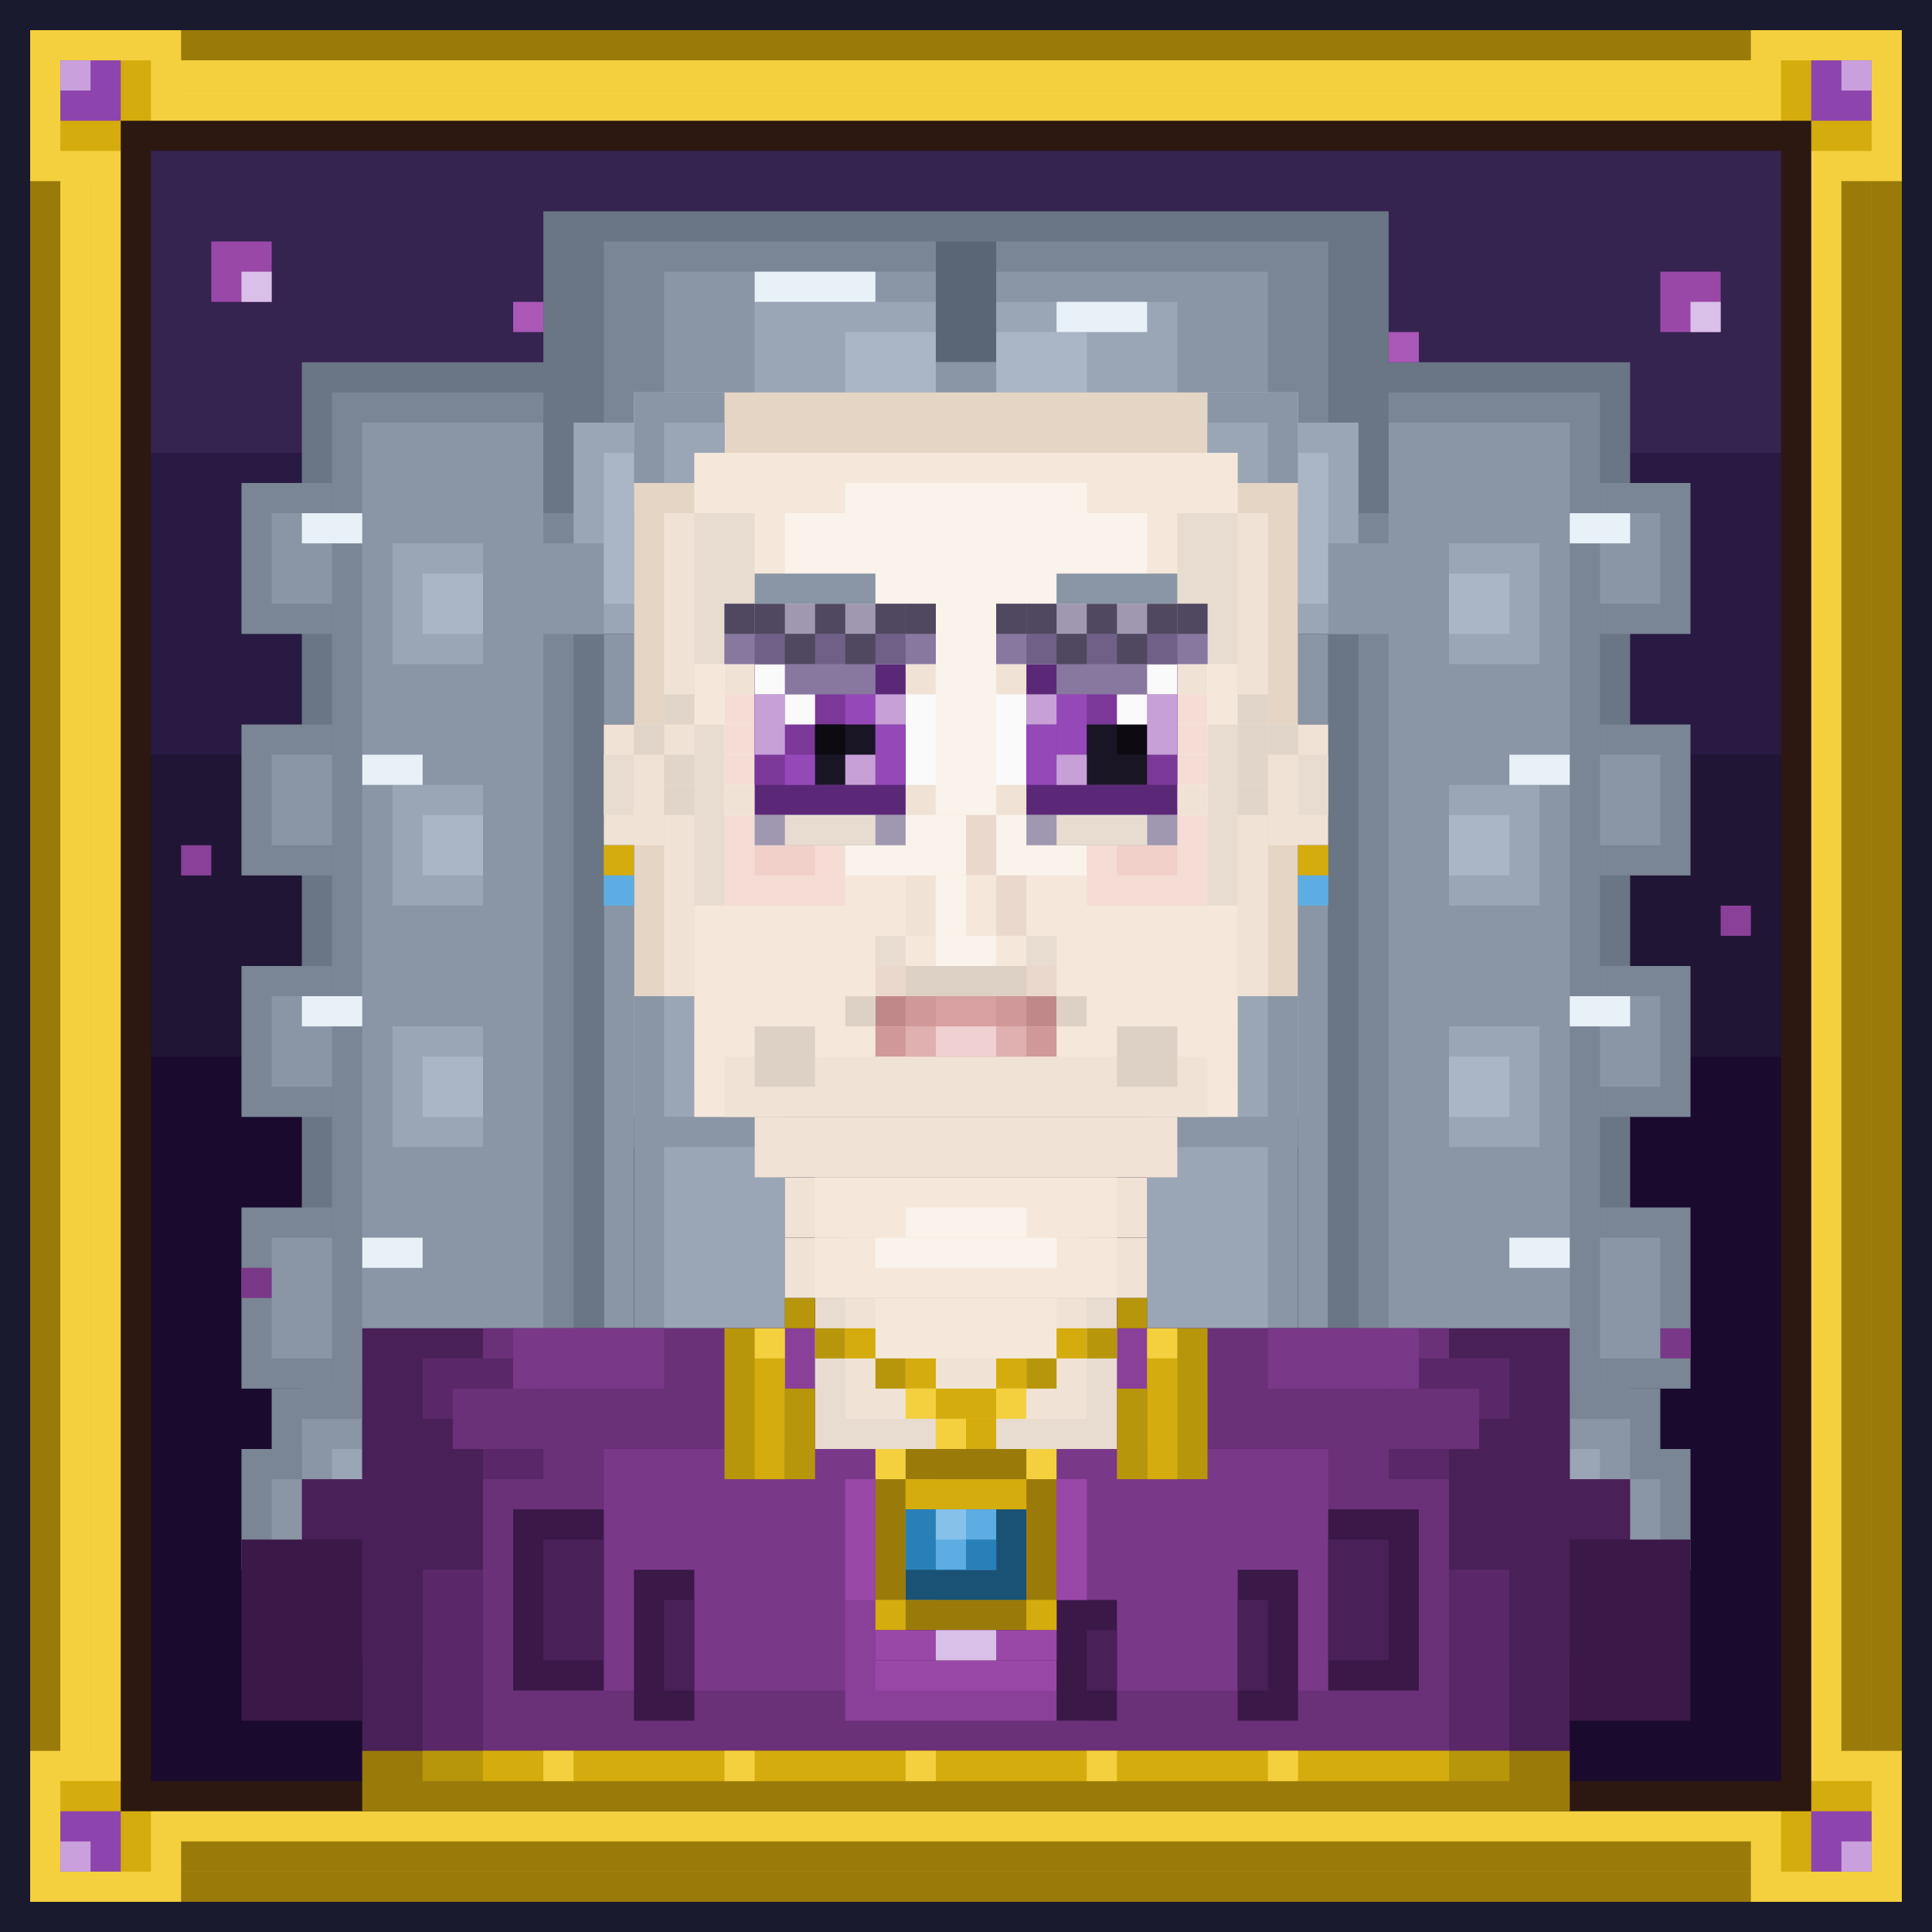
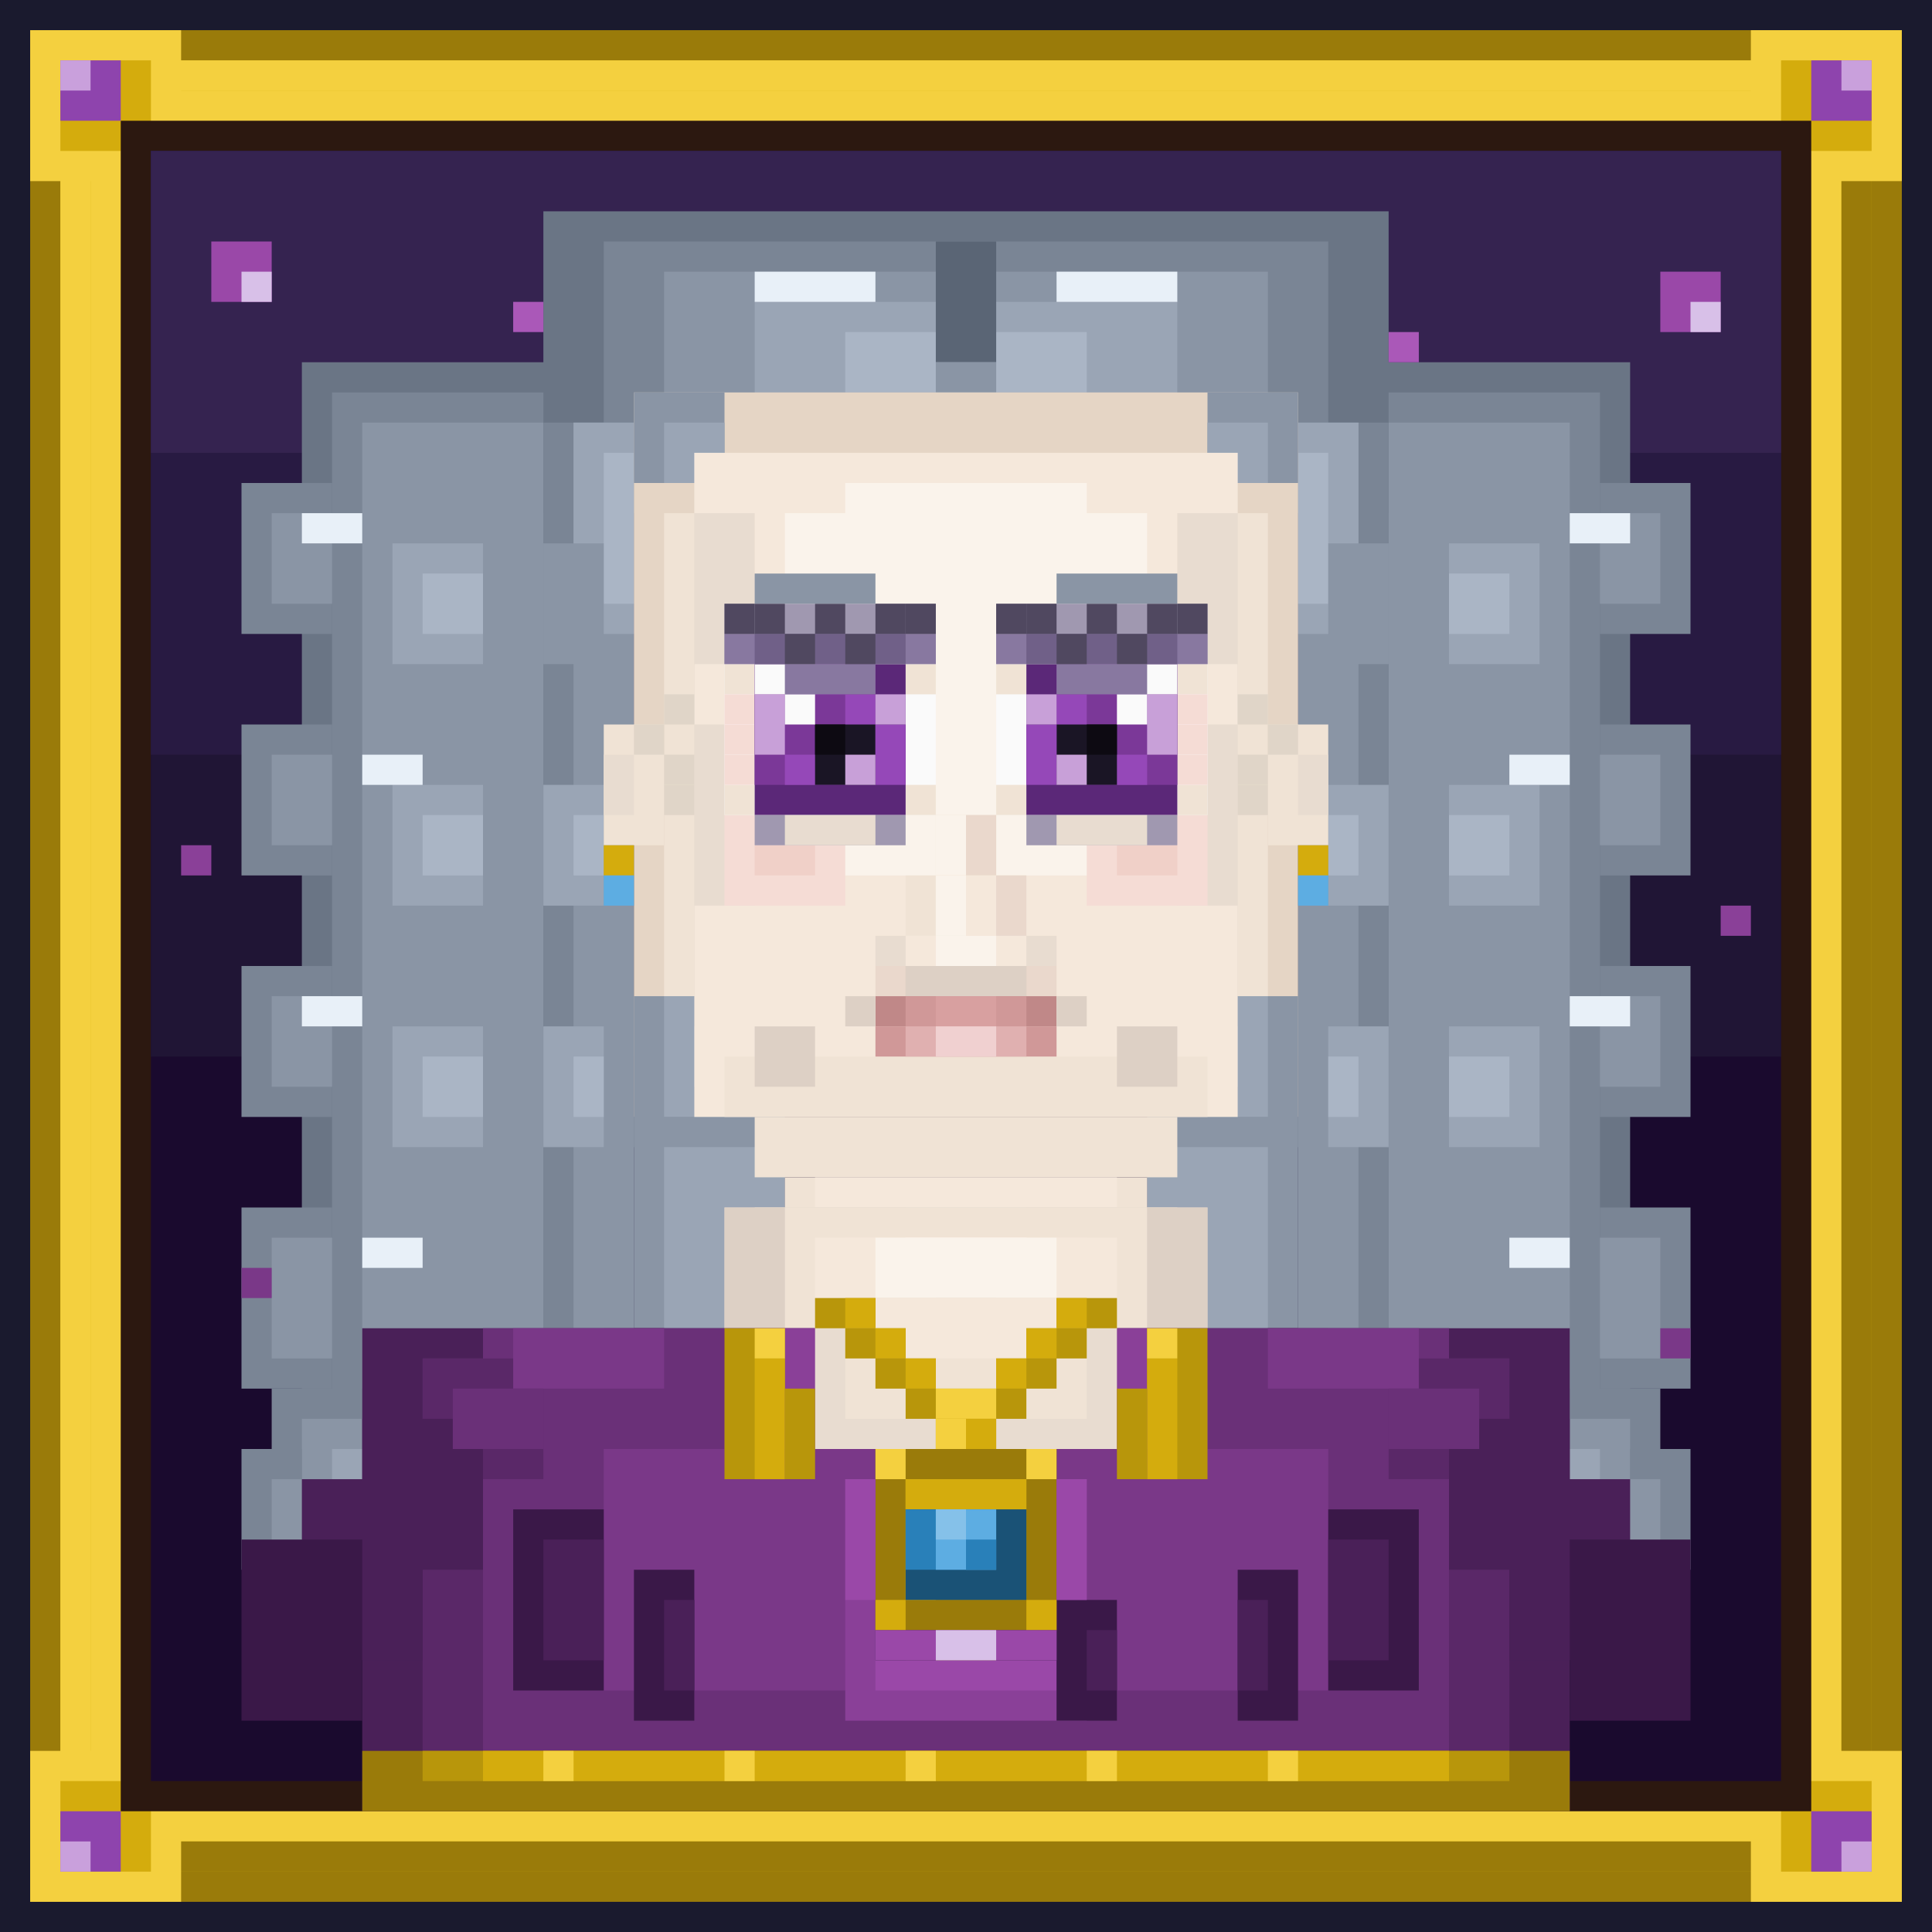
<svg xmlns="http://www.w3.org/2000/svg" viewBox="0 0 64 64" width="64" height="64">
  <rect x="0" y="0" width="64" height="64" fill="#1a1a2e" />
  <rect x="1" y="1" width="62" height="62" fill="#9a7b0a" />
  <rect x="2" y="2" width="60" height="60" fill="#d4ac0d" />
  <rect x="3" y="3" width="58" height="58" fill="#f4d03f" />
  <rect x="2" y="2" width="60" height="1" fill="#f4d03f" />
  <rect x="2" y="2" width="1" height="60" fill="#f4d03f" />
  <rect x="3" y="61" width="60" height="1" fill="#9a7b0a" />
  <rect x="61" y="3" width="1" height="58" fill="#9a7b0a" />
  <rect x="1" y="1" width="5" height="5" fill="#f4d03f" />
  <rect x="2" y="2" width="3" height="3" fill="#d4ac0d" />
  <rect x="2" y="2" width="2" height="2" fill="#8e44ad" />
  <rect x="2" y="2" width="1" height="1" fill="#c9a0dc" />
  <rect x="58" y="1" width="5" height="5" fill="#f4d03f" />
  <rect x="59" y="2" width="3" height="3" fill="#d4ac0d" />
  <rect x="60" y="2" width="2" height="2" fill="#8e44ad" />
  <rect x="61" y="2" width="1" height="1" fill="#c9a0dc" />
  <rect x="1" y="58" width="5" height="5" fill="#f4d03f" />
  <rect x="2" y="59" width="3" height="3" fill="#d4ac0d" />
  <rect x="2" y="60" width="2" height="2" fill="#8e44ad" />
  <rect x="2" y="61" width="1" height="1" fill="#c9a0dc" />
  <rect x="58" y="58" width="5" height="5" fill="#f4d03f" />
  <rect x="59" y="59" width="3" height="3" fill="#d4ac0d" />
  <rect x="60" y="60" width="2" height="2" fill="#8e44ad" />
  <rect x="61" y="61" width="1" height="1" fill="#c9a0dc" />
  <rect x="4" y="4" width="56" height="56" fill="#2c1810" />
  <rect x="5" y="5" width="54" height="54" fill="#1a0a2e" />
  <rect x="5" y="5" width="54" height="30" fill="#201535" />
  <rect x="5" y="5" width="54" height="20" fill="#281a42" />
  <rect x="5" y="5" width="54" height="10" fill="#352350" />
  <rect x="18" y="8" width="28" height="18" fill="#352350" />
  <rect x="20" y="10" width="24" height="14" fill="#402a5a" />
  <rect x="23" y="12" width="18" height="10" fill="#4a3570" />
  <rect x="27" y="14" width="10" height="6" fill="#5a4580" />
  <rect x="10" y="12" width="10" height="38" fill="#6a7585" />
  <rect x="11" y="13" width="8" height="36" fill="#7a8595" />
  <rect x="12" y="14" width="6" height="34" fill="#8a95a5" />
  <rect x="8" y="16" width="3" height="5" fill="#7a8595" />
  <rect x="9" y="17" width="2" height="3" fill="#8a95a5" />
  <rect x="8" y="24" width="3" height="5" fill="#7a8595" />
  <rect x="9" y="25" width="2" height="3" fill="#8a95a5" />
  <rect x="8" y="32" width="3" height="5" fill="#7a8595" />
  <rect x="9" y="33" width="2" height="3" fill="#8a95a5" />
  <rect x="8" y="40" width="3" height="6" fill="#7a8595" />
  <rect x="9" y="41" width="2" height="4" fill="#8a95a5" />
  <rect x="13" y="18" width="3" height="4" fill="#9aa5b5" />
  <rect x="14" y="19" width="2" height="2" fill="#aab5c5" />
  <rect x="13" y="26" width="3" height="4" fill="#9aa5b5" />
  <rect x="14" y="27" width="2" height="2" fill="#aab5c5" />
  <rect x="13" y="34" width="3" height="4" fill="#9aa5b5" />
  <rect x="14" y="35" width="2" height="2" fill="#aab5c5" />
  <rect x="10" y="17" width="2" height="1" fill="#e8f0f8" />
  <rect x="12" y="25" width="2" height="1" fill="#e8f0f8" />
  <rect x="10" y="33" width="2" height="1" fill="#e8f0f8" />
  <rect x="12" y="41" width="2" height="1" fill="#e8f0f8" />
  <rect x="9" y="46" width="8" height="4" fill="#7a8595" />
  <rect x="10" y="47" width="6" height="3" fill="#8a95a5" />
  <rect x="11" y="48" width="4" height="2" fill="#9aa5b5" />
  <rect x="8" y="48" width="2" height="4" fill="#7a8595" />
  <rect x="9" y="49" width="2" height="3" fill="#8a95a5" />
  <rect x="12" y="50" width="3" height="2" fill="#8a95a5" />
  <rect x="13" y="51" width="2" height="1" fill="#9aa5b5" />
  <rect x="44" y="12" width="10" height="38" fill="#6a7585" />
  <rect x="45" y="13" width="8" height="36" fill="#7a8595" />
  <rect x="46" y="14" width="6" height="34" fill="#8a95a5" />
  <rect x="53" y="16" width="3" height="5" fill="#7a8595" />
  <rect x="53" y="17" width="2" height="3" fill="#8a95a5" />
  <rect x="53" y="24" width="3" height="5" fill="#7a8595" />
  <rect x="53" y="25" width="2" height="3" fill="#8a95a5" />
  <rect x="53" y="32" width="3" height="5" fill="#7a8595" />
  <rect x="53" y="33" width="2" height="3" fill="#8a95a5" />
  <rect x="53" y="40" width="3" height="6" fill="#7a8595" />
  <rect x="53" y="41" width="2" height="4" fill="#8a95a5" />
  <rect x="48" y="18" width="3" height="4" fill="#9aa5b5" />
  <rect x="48" y="19" width="2" height="2" fill="#aab5c5" />
  <rect x="48" y="26" width="3" height="4" fill="#9aa5b5" />
  <rect x="48" y="27" width="2" height="2" fill="#aab5c5" />
  <rect x="48" y="34" width="3" height="4" fill="#9aa5b5" />
  <rect x="48" y="35" width="2" height="2" fill="#aab5c5" />
  <rect x="52" y="17" width="2" height="1" fill="#e8f0f8" />
  <rect x="50" y="25" width="2" height="1" fill="#e8f0f8" />
  <rect x="52" y="33" width="2" height="1" fill="#e8f0f8" />
  <rect x="50" y="41" width="2" height="1" fill="#e8f0f8" />
  <rect x="47" y="46" width="8" height="4" fill="#7a8595" />
  <rect x="48" y="47" width="6" height="3" fill="#8a95a5" />
  <rect x="49" y="48" width="4" height="2" fill="#9aa5b5" />
  <rect x="54" y="48" width="2" height="4" fill="#7a8595" />
  <rect x="53" y="49" width="2" height="3" fill="#8a95a5" />
  <rect x="49" y="50" width="3" height="2" fill="#8a95a5" />
  <rect x="49" y="51" width="2" height="1" fill="#9aa5b5" />
  <rect x="18" y="7" width="28" height="10" fill="#6a7585" />
  <rect x="20" y="8" width="24" height="8" fill="#7a8595" />
  <rect x="22" y="9" width="20" height="6" fill="#8a95a5" />
  <rect x="25" y="10" width="14" height="4" fill="#9aa5b5" />
  <rect x="28" y="11" width="8" height="2" fill="#aab5c5" />
  <rect x="25" y="9" width="4" height="1" fill="#e8f0f8" />
-   <rect x="35" y="10" width="3" height="1" fill="#e8f0f8" />
+   <rect x="35" y="9" width="4" height="1" fill="#e8f0f8" />
  <rect x="31" y="8" width="2" height="4" fill="#5a6575" />
  <rect x="31" y="12" width="2" height="1" fill="#8a95a5" />
+   <rect x="18" y="14" width="3" height="30" fill="#7a8595" />
+   <rect x="19" y="14" width="2" height="30" fill="#8a95a5" />
  <rect x="19" y="14" width="2" height="7" fill="#9aa5b5" />
  <rect x="20" y="15" width="1" height="5" fill="#aab5c5" />
-   <rect x="18" y="18" width="2" height="3" fill="#8a95a5" />
+   <rect x="18" y="18" width="2" height="4" fill="#8a95a5" />
+   <rect x="18" y="26" width="2" height="4" fill="#9aa5b5" />
+   <rect x="19" y="27" width="1" height="2" fill="#aab5c5" />
+   <rect x="18" y="34" width="2" height="4" fill="#9aa5b5" />
+   <rect x="19" y="35" width="1" height="2" fill="#aab5c5" />
+   <rect x="43" y="14" width="3" height="30" fill="#7a8595" />
+   <rect x="43" y="14" width="2" height="30" fill="#8a95a5" />
  <rect x="43" y="14" width="2" height="7" fill="#9aa5b5" />
  <rect x="43" y="15" width="1" height="5" fill="#aab5c5" />
-   <rect x="44" y="18" width="2" height="3" fill="#8a95a5" />
-   <rect x="20" y="21" width="1" height="3" fill="#8a95a5" />
-   <rect x="20" y="28" width="1" height="16" fill="#8a95a5" />
-   <rect x="43" y="21" width="1" height="3" fill="#8a95a5" />
-   <rect x="43" y="28" width="1" height="16" fill="#8a95a5" />
+   <rect x="44" y="18" width="2" height="4" fill="#8a95a5" />
+   <rect x="44" y="26" width="2" height="4" fill="#9aa5b5" />
+   <rect x="44" y="27" width="1" height="2" fill="#aab5c5" />
+   <rect x="44" y="34" width="2" height="4" fill="#9aa5b5" />
+   <rect x="44" y="35" width="1" height="2" fill="#aab5c5" />
  <rect x="21" y="13" width="22" height="24" fill="#e5d5c5" />
  <rect x="21" y="13" width="3" height="3" fill="#8a95a5" />
  <rect x="40" y="13" width="3" height="3" fill="#8a95a5" />
  <rect x="22" y="14" width="2" height="2" fill="#9aa5b5" />
  <rect x="40" y="14" width="2" height="2" fill="#9aa5b5" />
  <rect x="23" y="15" width="1" height="1" fill="#aab5c5" />
  <rect x="40" y="15" width="1" height="1" fill="#aab5c5" />
  <rect x="21" y="33" width="4" height="5" fill="#8a95a5" />
  <rect x="39" y="33" width="4" height="5" fill="#8a95a5" />
  <rect x="22" y="33" width="3" height="4" fill="#9aa5b5" />
  <rect x="39" y="33" width="3" height="4" fill="#9aa5b5" />
  <rect x="23" y="34" width="2" height="2" fill="#aab5c5" />
  <rect x="39" y="34" width="2" height="2" fill="#aab5c5" />
  <rect x="21" y="37" width="5" height="7" fill="#8a95a5" />
  <rect x="38" y="37" width="5" height="7" fill="#8a95a5" />
  <rect x="22" y="38" width="4" height="6" fill="#9aa5b5" />
  <rect x="38" y="38" width="4" height="6" fill="#9aa5b5" />
  <rect x="23" y="15" width="18" height="22" fill="#f5e8db" />
  <rect x="22" y="17" width="1" height="16" fill="#f0e3d5" />
  <rect x="41" y="17" width="1" height="16" fill="#f0e3d5" />
  <rect x="26" y="17" width="12" height="12" fill="#faf3eb" />
  <rect x="28" y="16" width="8" height="2" fill="#faf3eb" />
  <rect x="23" y="17" width="2" height="5" fill="#e8dcd0" />
  <rect x="39" y="17" width="2" height="5" fill="#e8dcd0" />
  <rect x="23" y="24" width="2" height="6" fill="#e8dcd0" />
  <rect x="39" y="24" width="2" height="6" fill="#e8dcd0" />
  <rect x="25" y="25" width="2" height="2" fill="#faf3eb" />
  <rect x="37" y="25" width="2" height="2" fill="#faf3eb" />
  <rect x="24" y="27" width="4" height="3" fill="#f5dcd5" />
  <rect x="36" y="27" width="4" height="3" fill="#f5dcd5" />
  <rect x="25" y="28" width="2" height="1" fill="#f0d0c8" />
  <rect x="37" y="28" width="2" height="1" fill="#f0d0c8" />
  <rect x="24" y="35" width="16" height="2" fill="#f0e3d5" />
  <rect x="25" y="37" width="14" height="2" fill="#f0e3d5" />
  <rect x="26" y="39" width="12" height="2" fill="#f0e3d5" />
  <rect x="27" y="39" width="10" height="2" fill="#f5e8db" />
  <rect x="28" y="40" width="8" height="1" fill="#f5e8db" />
  <rect x="30" y="40" width="4" height="1" fill="#faf3eb" />
  <rect x="25" y="34" width="2" height="2" fill="#ddd0c5" />
  <rect x="37" y="34" width="2" height="2" fill="#ddd0c5" />
-   <rect x="26" y="41" width="12" height="2" fill="#f0e3d5" />
-   <rect x="27" y="41" width="10" height="2" fill="#f5e8db" />
-   <rect x="28" y="41" width="8" height="1" fill="#f5e8db" />
-   <rect x="29" y="41" width="6" height="1" fill="#faf3eb" />
+   <rect x="24" y="40" width="16" height="6" fill="#e0d5c8" />
+   <rect x="25" y="40" width="14" height="5" fill="#e8dcd0" />
+   <rect x="26" y="40" width="12" height="4" fill="#f0e3d5" />
+   <rect x="27" y="41" width="10" height="3" fill="#f5e8db" />
+   <rect x="28" y="41" width="8" height="2" fill="#f5e8db" />
+   <rect x="29" y="41" width="6" height="2" fill="#faf3eb" />
+   <rect x="30" y="41" width="4" height="1" fill="#faf3eb" />
+   <rect x="24" y="40" width="2" height="4" fill="#ddd0c5" />
+   <rect x="38" y="40" width="2" height="4" fill="#ddd0c5" />
+   <rect x="31" y="43" width="2" height="2" fill="#e8dcd0" />
  <rect x="20" y="24" width="2" height="4" fill="#f0e3d5" />
  <rect x="20" y="25" width="1" height="2" fill="#e8dcd0" />
  <rect x="42" y="24" width="2" height="4" fill="#f0e3d5" />
  <rect x="43" y="25" width="1" height="2" fill="#e8dcd0" />
  <rect x="20" y="28" width="1" height="1" fill="#d4ac0d" />
  <rect x="20" y="29" width="1" height="1" fill="#5dade2" />
  <rect x="43" y="28" width="1" height="1" fill="#d4ac0d" />
  <rect x="43" y="29" width="1" height="1" fill="#5dade2" />
  <rect x="24" y="20" width="7" height="2" fill="#a098b0" />
  <rect x="33" y="20" width="7" height="2" fill="#a098b0" />
  <rect x="24" y="22" width="7" height="5" fill="#fafafa" />
  <rect x="24" y="22" width="1" height="1" fill="#f0e3d5" />
  <rect x="30" y="22" width="1" height="1" fill="#f0e3d5" />
  <rect x="24" y="26" width="1" height="1" fill="#f0e3d5" />
  <rect x="30" y="26" width="1" height="1" fill="#f0e3d5" />
  <rect x="24" y="23" width="1" height="1" fill="#f5dcd5" />
  <rect x="24" y="24" width="1" height="1" fill="#f5dcd5" />
  <rect x="24" y="25" width="1" height="1" fill="#f5dcd5" />
  <rect x="25" y="22" width="5" height="5" fill="#5b2878" />
  <rect x="25" y="22" width="4" height="4" fill="#7b3898" />
  <rect x="26" y="23" width="3" height="3" fill="#9548b8" />
  <rect x="26" y="23" width="2" height="2" fill="#7b3898" />
  <rect x="27" y="24" width="2" height="2" fill="#1a1525" />
  <rect x="27" y="24" width="1" height="1" fill="#0d0a12" />
  <rect x="25" y="23" width="1" height="2" fill="#c8a0d8" />
  <rect x="29" y="24" width="1" height="2" fill="#9548b8" />
  <rect x="25" y="22" width="2" height="1" fill="#fafafa" />
  <rect x="26" y="23" width="1" height="1" fill="#fafafa" />
  <rect x="28" y="25" width="1" height="1" fill="#c8a0d8" />
  <rect x="29" y="23" width="1" height="1" fill="#c8a0d8" />
  <rect x="24" y="21" width="7" height="1" fill="#8878a0" />
  <rect x="25" y="21" width="5" height="1" fill="#706088" />
  <rect x="26" y="22" width="3" height="1" fill="#8878a0" />
  <rect x="25" y="27" width="5" height="1" fill="#a098b0" />
  <rect x="26" y="27" width="3" height="1" fill="#e8dcd0" />
  <rect x="24" y="20" width="1" height="1" fill="#504860" />
  <rect x="25" y="20" width="1" height="1" fill="#504860" />
  <rect x="26" y="21" width="1" height="1" fill="#504860" />
  <rect x="27" y="20" width="1" height="1" fill="#504860" />
  <rect x="28" y="21" width="1" height="1" fill="#504860" />
  <rect x="29" y="20" width="1" height="1" fill="#504860" />
  <rect x="30" y="20" width="1" height="1" fill="#504860" />
  <rect x="33" y="22" width="7" height="5" fill="#fafafa" />
  <rect x="33" y="22" width="1" height="1" fill="#f0e3d5" />
  <rect x="39" y="22" width="1" height="1" fill="#f0e3d5" />
  <rect x="33" y="26" width="1" height="1" fill="#f0e3d5" />
  <rect x="39" y="26" width="1" height="1" fill="#f0e3d5" />
  <rect x="39" y="23" width="1" height="1" fill="#f5dcd5" />
  <rect x="39" y="24" width="1" height="1" fill="#f5dcd5" />
  <rect x="39" y="25" width="1" height="1" fill="#f5dcd5" />
  <rect x="34" y="22" width="5" height="5" fill="#5b2878" />
  <rect x="35" y="22" width="4" height="4" fill="#7b3898" />
  <rect x="35" y="23" width="3" height="3" fill="#9548b8" />
  <rect x="36" y="23" width="2" height="2" fill="#7b3898" />
-   <rect x="36" y="24" width="2" height="2" fill="#1a1525" />
-   <rect x="37" y="24" width="1" height="1" fill="#0d0a12" />
+   <rect x="35" y="24" width="2" height="2" fill="#1a1525" />
+   <rect x="36" y="24" width="1" height="1" fill="#0d0a12" />
  <rect x="38" y="23" width="1" height="2" fill="#c8a0d8" />
  <rect x="34" y="24" width="1" height="2" fill="#9548b8" />
  <rect x="37" y="22" width="2" height="1" fill="#fafafa" />
  <rect x="37" y="23" width="1" height="1" fill="#fafafa" />
  <rect x="35" y="25" width="1" height="1" fill="#c8a0d8" />
  <rect x="34" y="23" width="1" height="1" fill="#c8a0d8" />
  <rect x="33" y="21" width="7" height="1" fill="#8878a0" />
  <rect x="34" y="21" width="5" height="1" fill="#706088" />
  <rect x="35" y="22" width="3" height="1" fill="#8878a0" />
  <rect x="34" y="27" width="5" height="1" fill="#a098b0" />
  <rect x="35" y="27" width="3" height="1" fill="#e8dcd0" />
  <rect x="33" y="20" width="1" height="1" fill="#504860" />
  <rect x="34" y="20" width="1" height="1" fill="#504860" />
  <rect x="35" y="21" width="1" height="1" fill="#504860" />
  <rect x="36" y="20" width="1" height="1" fill="#504860" />
  <rect x="37" y="21" width="1" height="1" fill="#504860" />
  <rect x="38" y="20" width="1" height="1" fill="#504860" />
  <rect x="39" y="20" width="1" height="1" fill="#504860" />
  <rect x="25" y="19" width="4" height="1" fill="#8a95a5" />
  <rect x="35" y="19" width="4" height="1" fill="#8a95a5" />
  <rect x="22" y="23" width="1" height="1" fill="#e0d5c8" />
+   <rect x="21" y="24" width="1" height="1" fill="#e0d5c8" />
  <rect x="22" y="25" width="1" height="1" fill="#e0d5c8" />
-   <rect x="21" y="24" width="1" height="1" fill="#e0d5c8" />
+   <rect x="22" y="26" width="1" height="1" fill="#e0d5c8" />
  <rect x="41" y="23" width="1" height="1" fill="#e0d5c8" />
+   <rect x="42" y="24" width="1" height="1" fill="#e0d5c8" />
  <rect x="41" y="25" width="1" height="1" fill="#e0d5c8" />
-   <rect x="42" y="24" width="1" height="1" fill="#e0d5c8" />
-   <rect x="22" y="26" width="1" height="1" fill="#e0d5c8" />
-   <rect x="41" y="24" width="1" height="1" fill="#e0d5c8" />
  <rect x="41" y="26" width="1" height="1" fill="#e0d5c8" />
  <rect x="31" y="27" width="2" height="2" fill="#f0e3d5" />
  <rect x="31" y="27" width="1" height="2" fill="#faf3eb" />
  <rect x="32" y="27" width="1" height="2" fill="#ead8cc" />
  <rect x="30" y="29" width="4" height="2" fill="#f0e3d5" />
  <rect x="31" y="29" width="2" height="2" fill="#f5e8db" />
  <rect x="31" y="29" width="1" height="2" fill="#faf3eb" />
  <rect x="33" y="29" width="1" height="2" fill="#ead8cc" />
  <rect x="29" y="31" width="6" height="1" fill="#f0e3d5" />
  <rect x="30" y="31" width="4" height="1" fill="#f5e8db" />
  <rect x="31" y="31" width="2" height="1" fill="#faf3eb" />
  <rect x="29" y="31" width="1" height="1" fill="#e8dcd0" />
  <rect x="34" y="31" width="1" height="1" fill="#e8dcd0" />
  <rect x="29" y="32" width="2" height="1" fill="#ead8cc" />
  <rect x="33" y="32" width="2" height="1" fill="#ead8cc" />
  <rect x="30" y="32" width="1" height="1" fill="#d0c5b8" />
  <rect x="33" y="32" width="1" height="1" fill="#d0c5b8" />
  <rect x="30" y="32" width="4" height="1" fill="#ddd0c5" />
  <rect x="29" y="33" width="6" height="1" fill="#c08888" />
  <rect x="30" y="33" width="4" height="1" fill="#d09898" />
  <rect x="31" y="33" width="2" height="1" fill="#d8a0a0" />
  <rect x="29" y="34" width="6" height="1" fill="#d09898" />
  <rect x="30" y="34" width="4" height="1" fill="#e0b0b0" />
  <rect x="31" y="34" width="2" height="1" fill="#f0d0d0" />
  <rect x="28" y="33" width="1" height="1" fill="#ddd0c5" />
  <rect x="35" y="33" width="1" height="1" fill="#ddd0c5" />
  <rect x="12" y="44" width="40" height="16" fill="#4a2058" />
  <rect x="14" y="45" width="36" height="14" fill="#5a2868" />
  <rect x="16" y="46" width="32" height="12" fill="#6a3078" />
  <rect x="20" y="48" width="24" height="8" fill="#7a3888" />
  <rect x="16" y="44" width="8" height="3" fill="#6a3078" />
  <rect x="14" y="45" width="4" height="4" fill="#5a2868" />
  <rect x="12" y="47" width="4" height="5" fill="#4a2058" />
  <rect x="10" y="49" width="4" height="6" fill="#4a2058" />
  <rect x="8" y="51" width="4" height="6" fill="#3a1848" />
  <rect x="17" y="44" width="5" height="2" fill="#7a3888" />
  <rect x="15" y="46" width="3" height="2" fill="#6a3078" />
  <rect x="40" y="44" width="8" height="3" fill="#6a3078" />
  <rect x="46" y="45" width="4" height="4" fill="#5a2868" />
  <rect x="48" y="47" width="4" height="5" fill="#4a2058" />
  <rect x="50" y="49" width="4" height="6" fill="#4a2058" />
  <rect x="52" y="51" width="4" height="6" fill="#3a1848" />
  <rect x="42" y="44" width="5" height="2" fill="#7a3888" />
  <rect x="46" y="46" width="3" height="2" fill="#6a3078" />
  <rect x="24" y="44" width="16" height="5" fill="#7a3888" />
  <rect x="25" y="44" width="14" height="4" fill="#8a4098" />
  <rect x="27" y="43" width="10" height="5" fill="#e8dcd0" />
  <rect x="28" y="43" width="8" height="4" fill="#f0e3d5" />
  <rect x="29" y="43" width="6" height="2" fill="#f5e8db" />
  <rect x="24" y="44" width="2" height="5" fill="#b8960b" />
  <rect x="38" y="44" width="2" height="5" fill="#b8960b" />
  <rect x="25" y="45" width="1" height="4" fill="#d4ac0d" />
  <rect x="38" y="45" width="1" height="4" fill="#d4ac0d" />
  <rect x="26" y="46" width="1" height="3" fill="#b8960b" />
  <rect x="37" y="46" width="1" height="3" fill="#b8960b" />
  <rect x="25" y="44" width="1" height="1" fill="#f4d03f" />
  <rect x="38" y="44" width="1" height="1" fill="#f4d03f" />
  <rect x="28" y="49" width="8" height="8" fill="#8a4098" />
  <rect x="29" y="50" width="6" height="6" fill="#9a48a8" />
  <rect x="30" y="51" width="4" height="4" fill="#aa58b8" />
  <rect x="31" y="50" width="2" height="1" fill="#d4ac0d" />
  <rect x="30" y="52" width="1" height="2" fill="#b8960b" />
  <rect x="33" y="52" width="1" height="2" fill="#b8960b" />
  <rect x="31" y="54" width="2" height="1" fill="#d4ac0d" />
  <rect x="17" y="50" width="3" height="6" fill="#3a1848" />
  <rect x="18" y="51" width="2" height="4" fill="#4a2058" />
  <rect x="44" y="50" width="3" height="6" fill="#3a1848" />
  <rect x="44" y="51" width="2" height="4" fill="#4a2058" />
  <rect x="21" y="52" width="2" height="5" fill="#3a1848" />
  <rect x="22" y="53" width="1" height="3" fill="#4a2058" />
  <rect x="35" y="53" width="2" height="4" fill="#3a1848" />
  <rect x="36" y="54" width="1" height="2" fill="#4a2058" />
  <rect x="41" y="52" width="2" height="5" fill="#3a1848" />
  <rect x="41" y="53" width="1" height="3" fill="#4a2058" />
  <rect x="12" y="58" width="40" height="2" fill="#9a7b0a" />
  <rect x="14" y="58" width="36" height="1" fill="#b8960b" />
  <rect x="16" y="58" width="32" height="1" fill="#d4ac0d" />
  <rect x="18" y="58" width="1" height="1" fill="#f4d03f" />
  <rect x="24" y="58" width="1" height="1" fill="#f4d03f" />
  <rect x="30" y="58" width="1" height="1" fill="#f4d03f" />
  <rect x="36" y="58" width="1" height="1" fill="#f4d03f" />
  <rect x="42" y="58" width="1" height="1" fill="#f4d03f" />
-   <rect x="26" y="43" width="1" height="1" fill="#b8960b" />
-   <rect x="27" y="44" width="1" height="1" fill="#b8960b" />
-   <rect x="28" y="44" width="1" height="1" fill="#d4ac0d" />
-   <rect x="29" y="45" width="1" height="1" fill="#b8960b" />
+   <rect x="27" y="43" width="2" height="1" fill="#b8960b" />
+   <rect x="28" y="43" width="1" height="1" fill="#d4ac0d" />
+   <rect x="28" y="44" width="2" height="1" fill="#b8960b" />
+   <rect x="29" y="44" width="1" height="1" fill="#d4ac0d" />
+   <rect x="29" y="45" width="2" height="1" fill="#b8960b" />
  <rect x="30" y="45" width="1" height="1" fill="#d4ac0d" />
-   <rect x="30" y="46" width="1" height="1" fill="#f4d03f" />
-   <rect x="31" y="46" width="1" height="1" fill="#d4ac0d" />
-   <rect x="37" y="43" width="1" height="1" fill="#b8960b" />
-   <rect x="36" y="44" width="1" height="1" fill="#b8960b" />
-   <rect x="35" y="44" width="1" height="1" fill="#d4ac0d" />
-   <rect x="34" y="45" width="1" height="1" fill="#b8960b" />
+   <rect x="30" y="46" width="2" height="1" fill="#b8960b" />
+   <rect x="31" y="46" width="1" height="1" fill="#f4d03f" />
+   <rect x="35" y="43" width="2" height="1" fill="#b8960b" />
+   <rect x="35" y="43" width="1" height="1" fill="#d4ac0d" />
+   <rect x="34" y="44" width="2" height="1" fill="#b8960b" />
+   <rect x="34" y="44" width="1" height="1" fill="#d4ac0d" />
+   <rect x="33" y="45" width="2" height="1" fill="#b8960b" />
  <rect x="33" y="45" width="1" height="1" fill="#d4ac0d" />
-   <rect x="33" y="46" width="1" height="1" fill="#f4d03f" />
-   <rect x="32" y="46" width="1" height="1" fill="#d4ac0d" />
+   <rect x="32" y="46" width="2" height="1" fill="#b8960b" />
+   <rect x="32" y="46" width="1" height="1" fill="#f4d03f" />
+   <rect x="31" y="47" width="2" height="1" fill="#b8960b" />
  <rect x="31" y="47" width="2" height="1" fill="#d4ac0d" />
  <rect x="31" y="47" width="1" height="1" fill="#f4d03f" />
  <rect x="29" y="48" width="6" height="7" fill="#3a1848" />
  <rect x="29" y="48" width="6" height="6" fill="#9a7b0a" />
  <rect x="30" y="49" width="4" height="4" fill="#b8960b" />
  <rect x="30" y="49" width="4" height="1" fill="#d4ac0d" />
  <rect x="30" y="49" width="1" height="4" fill="#d4ac0d" />
  <rect x="29" y="48" width="1" height="1" fill="#f4d03f" />
  <rect x="34" y="48" width="1" height="1" fill="#f4d03f" />
  <rect x="29" y="53" width="1" height="1" fill="#d4ac0d" />
  <rect x="34" y="53" width="1" height="1" fill="#d4ac0d" />
  <rect x="30" y="50" width="4" height="3" fill="#1a5276" />
  <rect x="30" y="50" width="3" height="2" fill="#2980b9" />
  <rect x="31" y="50" width="2" height="2" fill="#5dade2" />
  <rect x="31" y="50" width="1" height="1" fill="#85c1e9" />
  <rect x="32" y="51" width="1" height="1" fill="#2980b9" />
  <rect x="28" y="49" width="1" height="4" fill="#9a48a8" />
  <rect x="35" y="49" width="1" height="4" fill="#9a48a8" />
  <rect x="29" y="54" width="6" height="1" fill="#9a48a8" />
  <rect x="31" y="54" width="2" height="1" fill="#d8c0e8" />
  <rect x="7" y="8" width="2" height="2" fill="#9a48a8" />
  <rect x="8" y="9" width="1" height="1" fill="#d8c0e8" />
  <rect x="55" y="9" width="2" height="2" fill="#9a48a8" />
  <rect x="56" y="10" width="1" height="1" fill="#d8c0e8" />
  <rect x="6" y="28" width="1" height="1" fill="#8a4098" />
  <rect x="57" y="30" width="1" height="1" fill="#8a4098" />
  <rect x="8" y="42" width="1" height="1" fill="#7a3888" />
  <rect x="55" y="44" width="1" height="1" fill="#7a3888" />
  <rect x="17" y="10" width="1" height="1" fill="#aa58b8" />
  <rect x="46" y="11" width="1" height="1" fill="#aa58b8" />
</svg>
